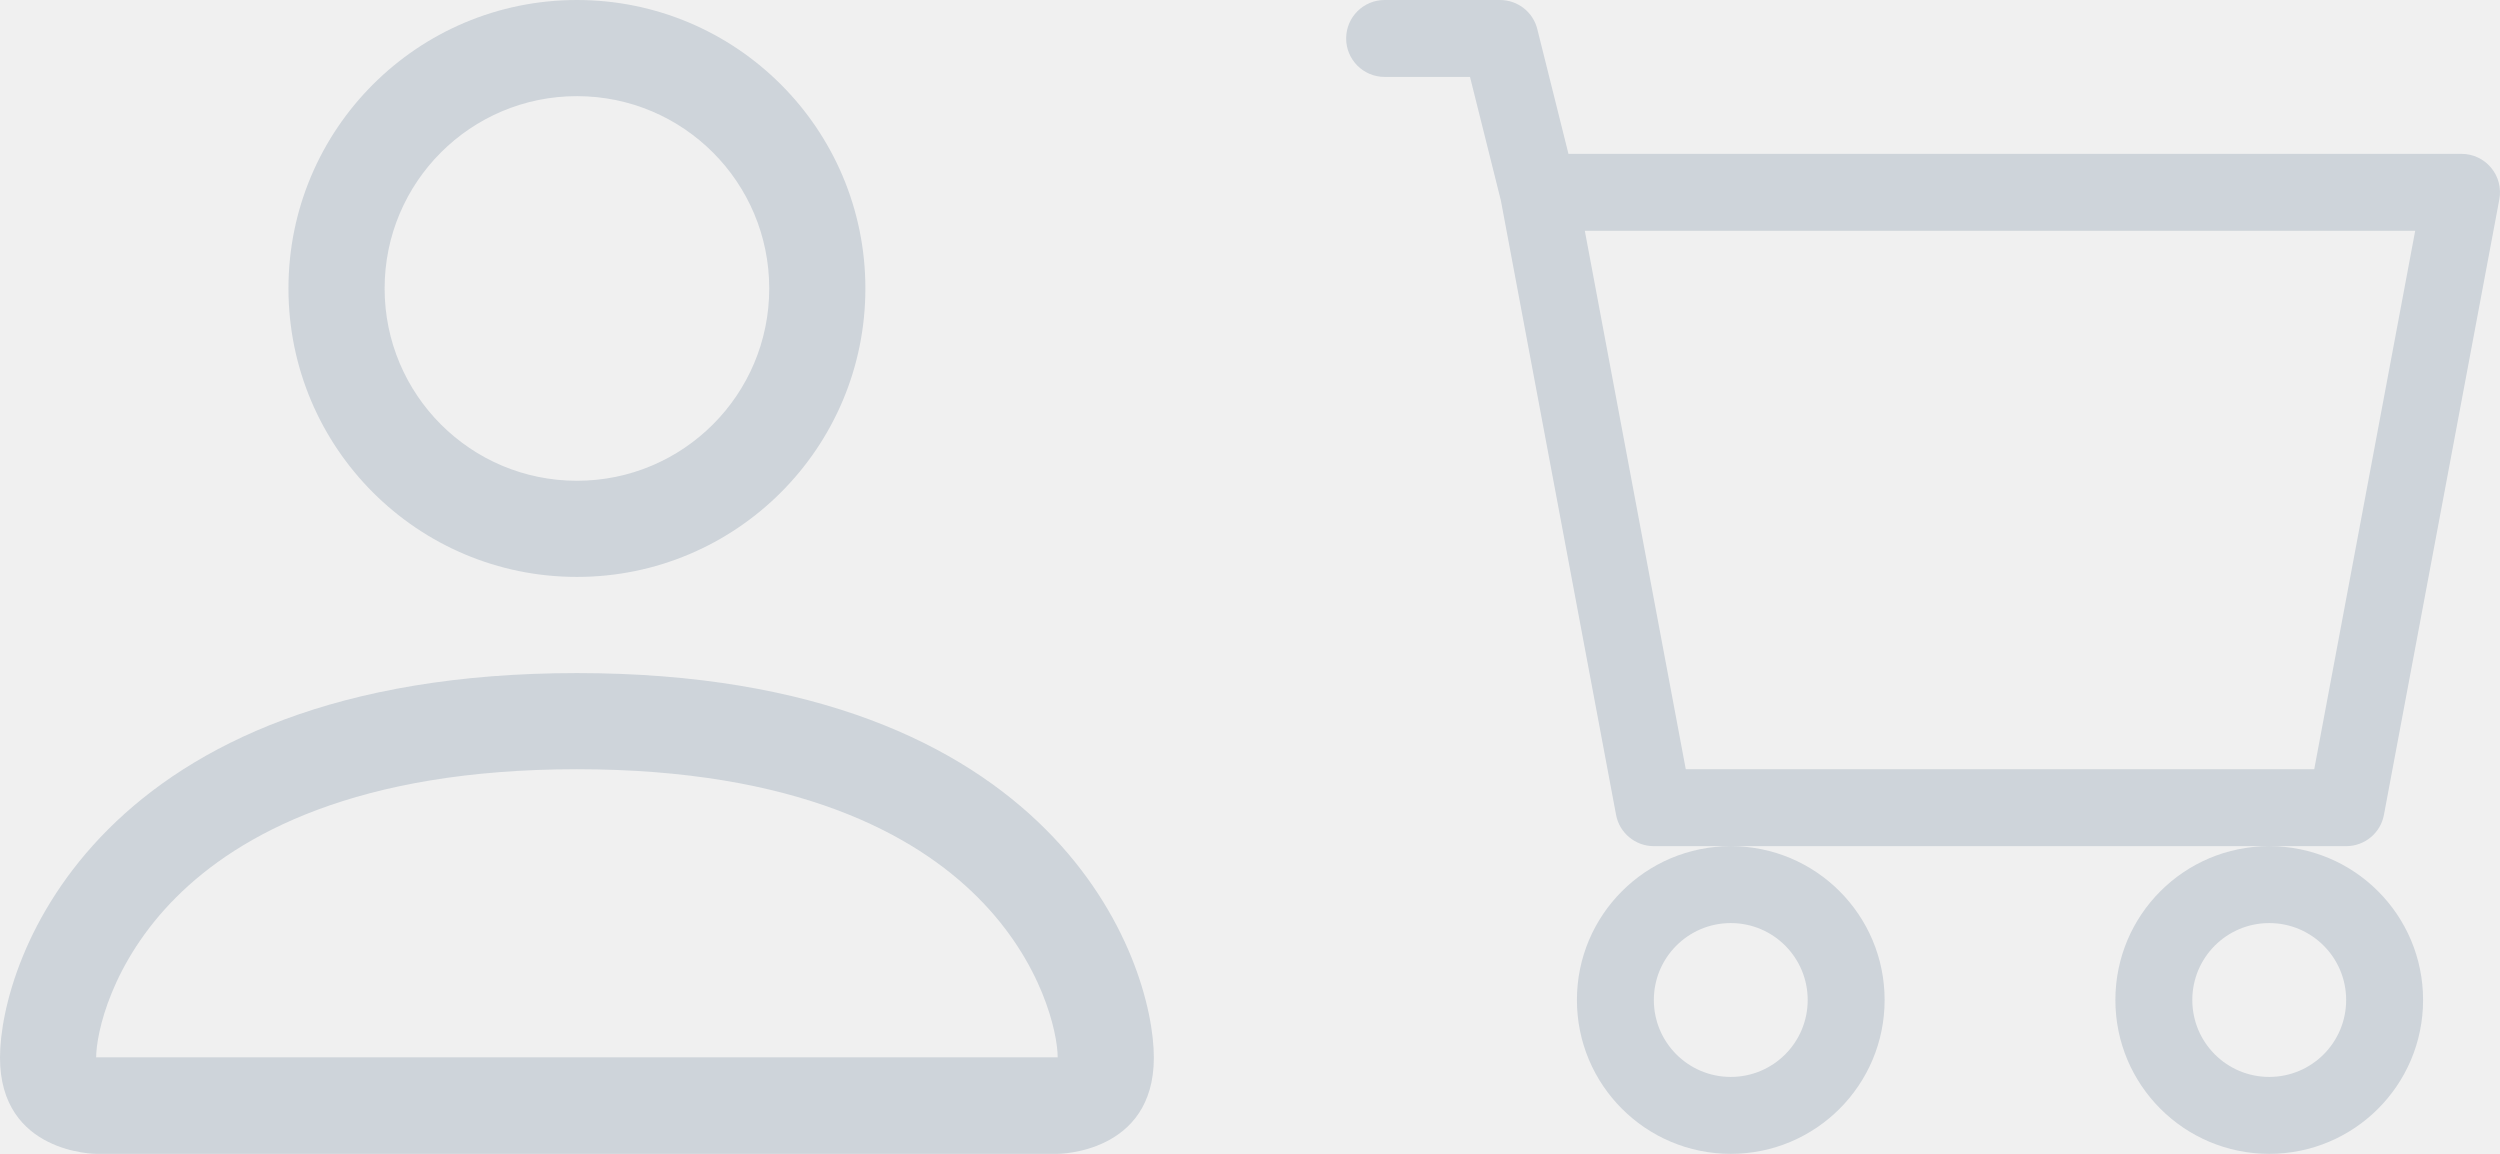
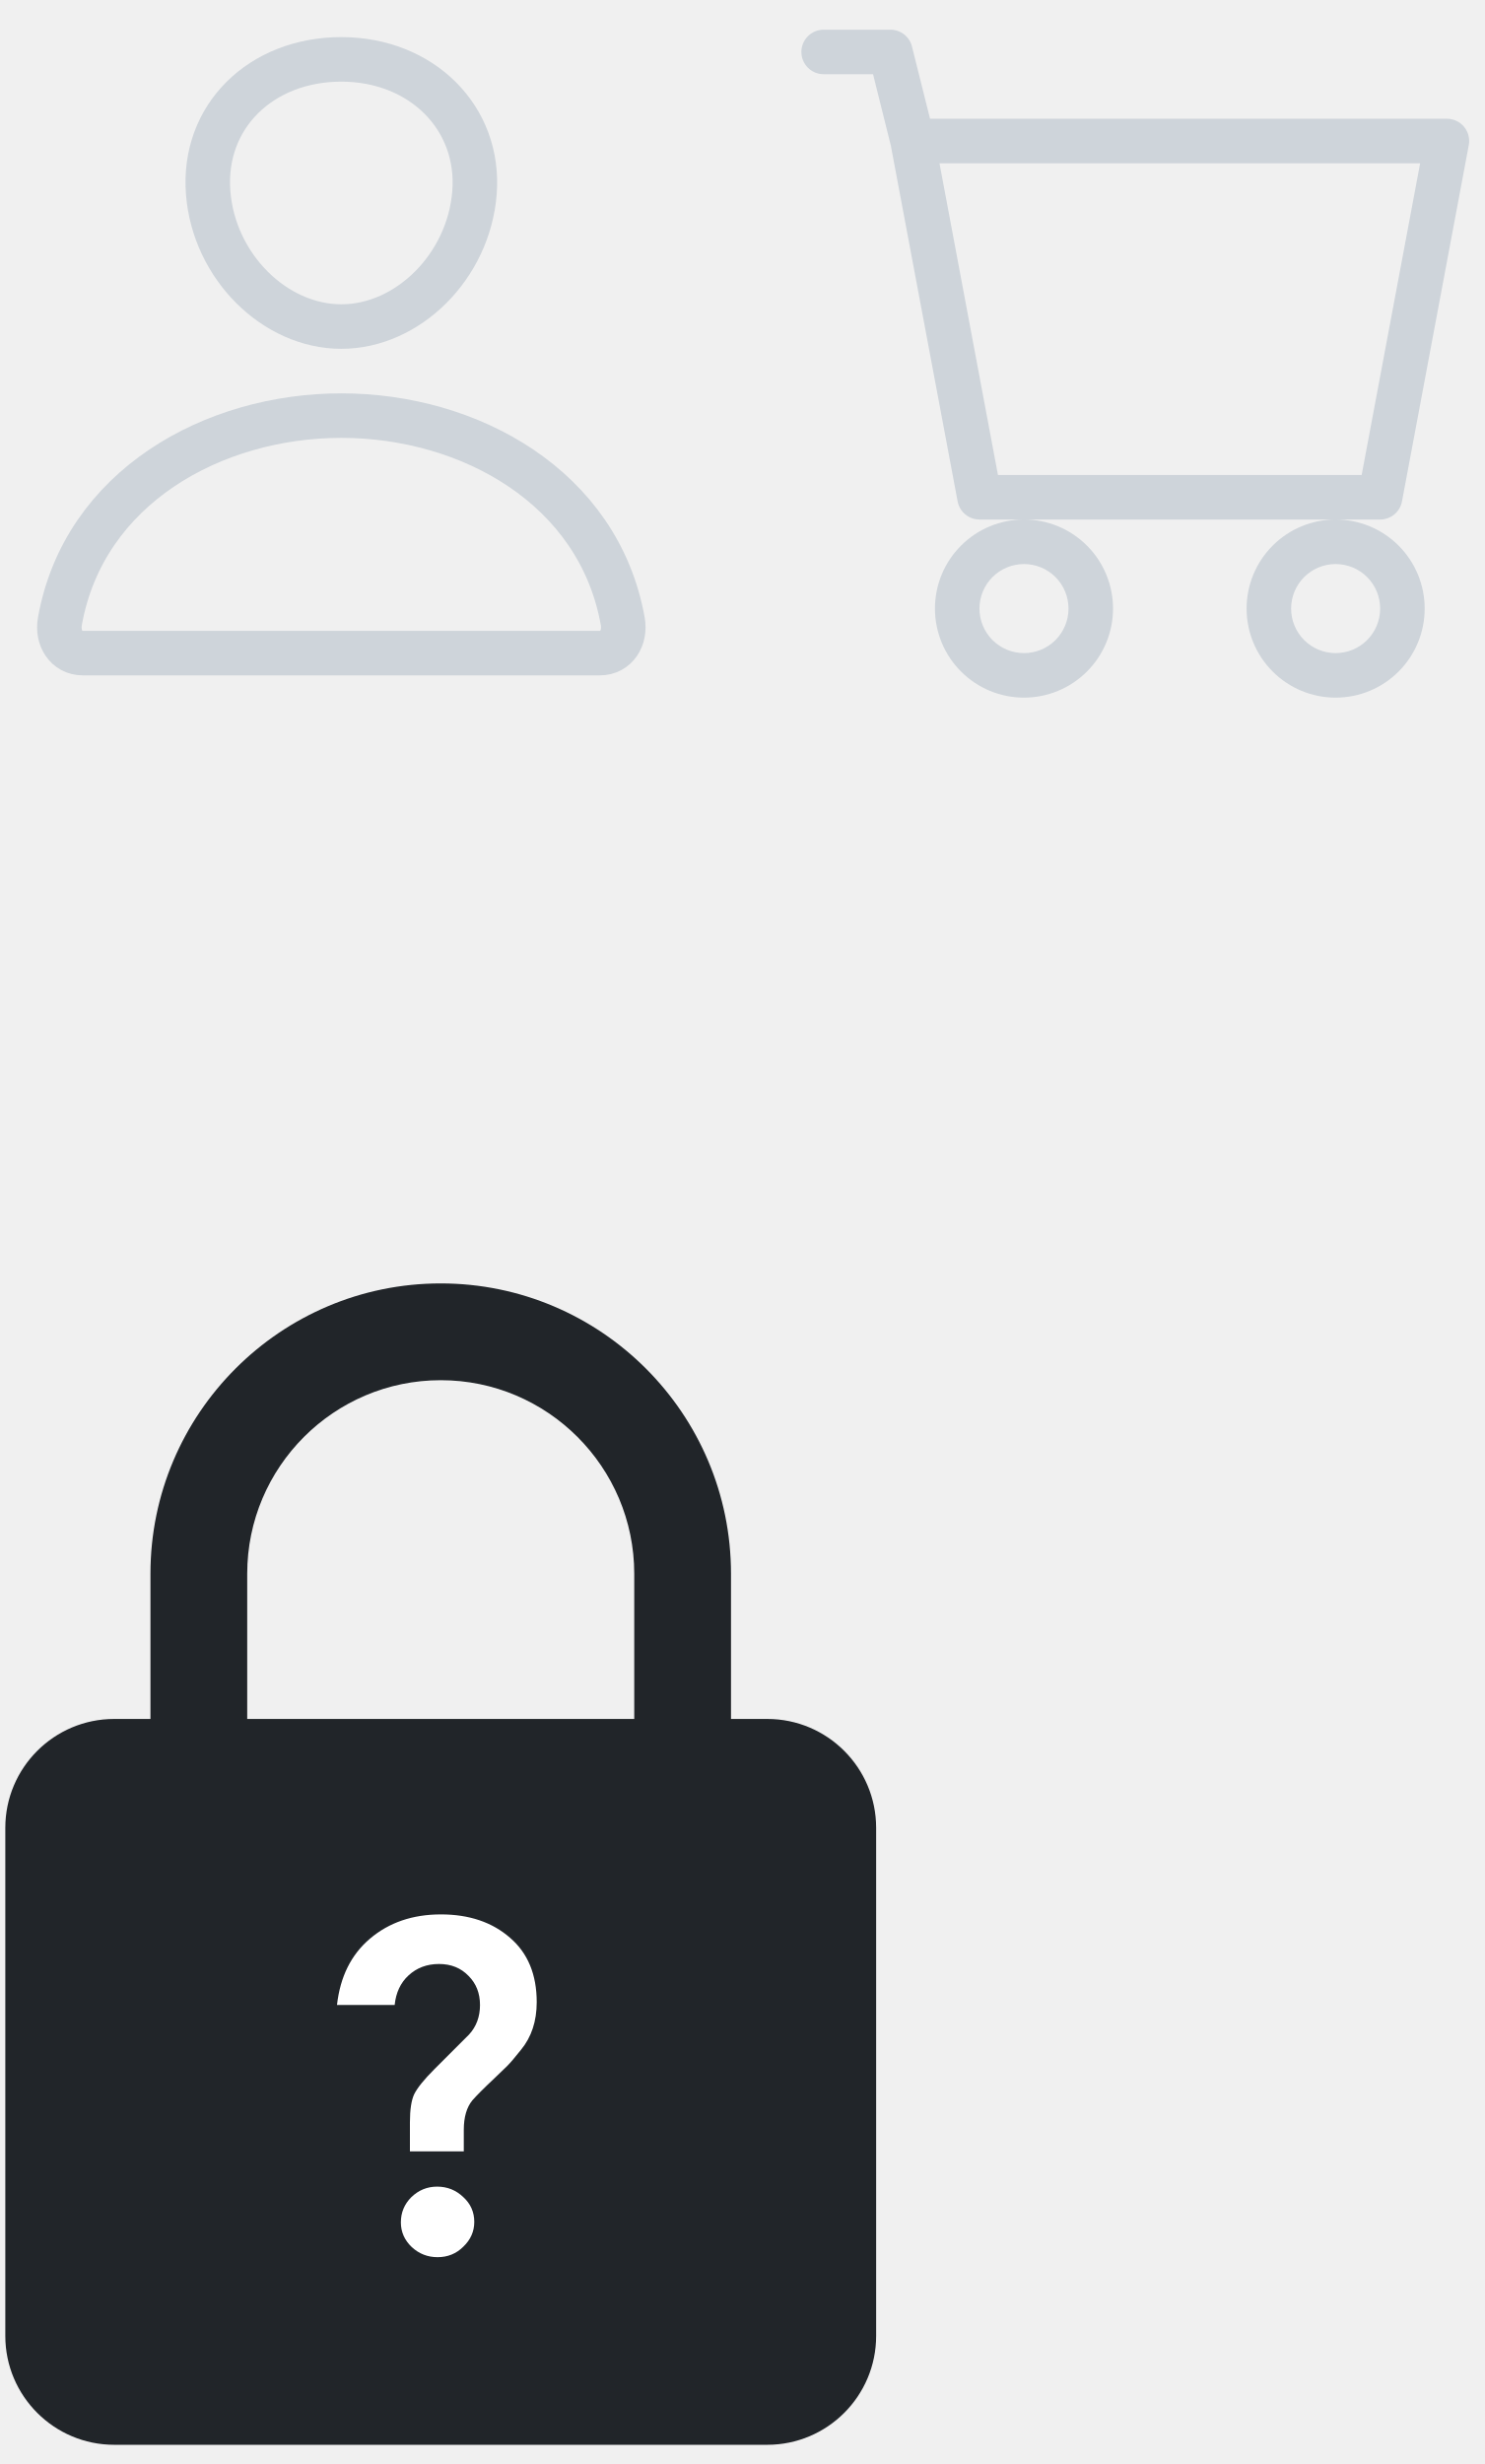
- <svg xmlns="http://www.w3.org/2000/svg" viewBox="0 0 26 12" fill="none">
-   <path d="M14 0.4C14 0.179 14.179 0 14.4 0H15.6C15.784 0 15.944 0.125 15.988 0.303L16.312 1.6H25.6C25.719 1.6 25.832 1.653 25.908 1.745C25.984 1.836 26.015 1.957 25.993 2.074L24.793 8.474C24.758 8.663 24.593 8.8 24.4 8.8H23.6H18H17.2C17.008 8.8 16.842 8.663 16.807 8.474L15.609 2.085L15.288 0.8H14.4C14.179 0.8 14 0.621 14 0.4ZM16.482 2.4L17.532 8H24.068L25.118 2.4H16.482ZM18 8.8C17.116 8.8 16.4 9.516 16.4 10.4C16.4 11.284 17.116 12 18 12C18.884 12 19.6 11.284 19.6 10.4C19.6 9.516 18.884 8.8 18 8.8ZM23.6 8.8C22.716 8.8 22 9.516 22 10.4C22 11.284 22.716 12 23.6 12C24.484 12 25.2 11.284 25.2 10.4C25.2 9.516 24.484 8.8 23.6 8.8ZM18 9.6C18.442 9.6 18.8 9.958 18.8 10.4C18.8 10.842 18.442 11.2 18 11.2C17.558 11.2 17.2 10.842 17.2 10.4C17.2 9.958 17.558 9.6 18 9.6ZM23.6 9.6C24.042 9.6 24.4 9.958 24.4 10.4C24.4 10.842 24.042 11.2 23.6 11.2C23.158 11.2 22.8 10.842 22.8 10.4C22.8 9.958 23.158 9.6 23.6 9.6Z" fill="#CED4DA" />
-   <path d="M6 6C7.657 6 9 4.657 9 3C9 1.343 7.657 0 6 0C4.343 0 3 1.343 3 3C3 4.657 4.343 6 6 6ZM8 3C8 4.105 7.105 5 6 5C4.895 5 4 4.105 4 3C4 1.895 4.895 1 6 1C7.105 1 8 1.895 8 3Z" fill="#CED4DA" />
-   <path d="M12 11C12 12 11 12 11 12H1C1 12 0 12 0 11C0 10 1 7 6 7C11 7 12 10 12 11ZM11 10.996C10.999 10.75 10.846 10.01 10.168 9.332C9.516 8.68 8.289 8 6 8C3.711 8 2.484 8.68 1.832 9.332C1.154 10.01 1.001 10.75 1 10.996H11Z" fill="#CED4DA" />
+ <svg xmlns="http://www.w3.org/2000/svg" width="50" height="83" viewBox="0 0 50 83" fill="none">
+   <g id="Group 2">
+     <g id="Group 1">
+       <g id="person-outline">
+         <path id="Vector" d="M15.986 6.5C15.786 8.978 13.743 11 11.5 11C9.257 11 7.211 8.979 7.014 6.5C6.81 3.922 8.798 2 11.5 2C14.202 2 16.189 3.969 15.986 6.5Z" stroke="#CED4DA" stroke-width="1.5" stroke-linecap="round" stroke-linejoin="round" />
+         <path id="Vector_2" d="M11.5 14C7.195 14 2.826 16.4 2.018 20.93C1.92 21.476 2.226 22 2.792 22H20.208C20.774 22 21.079 21.476 20.982 20.93C20.173 16.4 15.804 14 11.5 14Z" stroke="#CED4DA" stroke-width="1.5" stroke-miterlimit="10" />
+       </g>
+       <g id="cart">
+         <path id="Vector_3" d="M27 1.75C27 1.551 27.079 1.36 27.22 1.22C27.36 1.079 27.551 1 27.75 1H30C30.167 1 30.33 1.056 30.462 1.159C30.593 1.262 30.687 1.406 30.727 1.569L31.335 4H48.75C48.86 4 48.969 4.024 49.069 4.071C49.168 4.118 49.256 4.186 49.327 4.271C49.397 4.356 49.448 4.455 49.475 4.562C49.503 4.668 49.507 4.78 49.486 4.888L47.236 16.888C47.204 17.06 47.113 17.215 46.979 17.327C46.844 17.439 46.675 17.5 46.5 17.5H33C32.825 17.5 32.656 17.439 32.521 17.327C32.387 17.215 32.296 17.06 32.264 16.888L30.015 4.91L29.415 2.5H27.75C27.551 2.5 27.36 2.421 27.22 2.28C27.079 2.14 27 1.949 27 1.75ZM31.653 5.5L33.623 16H45.877L47.847 5.5H31.653ZM34.5 17.5C33.704 17.5 32.941 17.816 32.379 18.379C31.816 18.941 31.5 19.704 31.5 20.5C31.5 21.296 31.816 22.059 32.379 22.621C32.941 23.184 33.704 23.5 34.5 23.5C35.296 23.5 36.059 23.184 36.621 22.621C37.184 22.059 37.5 21.296 37.5 20.5C37.5 19.704 37.184 18.941 36.621 18.379C36.059 17.816 35.296 17.5 34.5 17.5ZM45 17.5C44.204 17.5 43.441 17.816 42.879 18.379C42.316 18.941 42 19.704 42 20.5C42 21.296 42.316 22.059 42.879 22.621C43.441 23.184 44.204 23.5 45 23.5C45.796 23.5 46.559 23.184 47.121 22.621C47.684 22.059 48 21.296 48 20.5C48 19.704 47.684 18.941 47.121 18.379C46.559 17.816 45.796 17.5 45 17.5ZM34.5 19C34.898 19 35.279 19.158 35.561 19.439C35.842 19.721 36 20.102 36 20.5C36 20.898 35.842 21.279 35.561 21.561C35.279 21.842 34.898 22 34.5 22C34.102 22 33.721 21.842 33.439 21.561C33.158 21.279 33 20.898 33 20.5C33 20.102 33.158 19.721 33.439 19.439C33.721 19.158 34.102 19 34.5 19ZM45 19C45.398 19 45.779 19.158 46.061 19.439C46.342 19.721 46.5 20.102 46.5 20.5C46.5 20.898 46.342 21.279 46.061 21.561C45.779 21.842 45.398 22 45 22C44.602 22 44.221 21.842 43.939 21.561C43.658 21.279 43.5 20.898 43.5 20.5C43.5 20.102 43.658 19.721 43.939 19.439C44.221 19.158 44.602 19 45 19Z" fill="#CED4DA" />
+       </g>
+     </g>
+     <g id="Frame" clip-path="url(#clip0_10_9)">
+       <path id="Vector_4" d="M25.852 57.903H24.629V53.013C24.629 47.619 20.243 43.232 14.849 43.232C9.455 43.232 5.069 47.619 5.069 53.013V57.903H3.846C1.825 57.903 0.179 59.547 0.179 61.57V78.686C0.179 80.708 1.825 82.353 3.846 82.353H25.852C27.873 82.353 29.519 80.708 29.519 78.686V61.57C29.519 59.547 27.873 57.903 25.852 57.903ZM8.329 53.013C8.329 49.417 11.253 46.492 14.849 46.492C18.445 46.492 21.369 49.417 21.369 53.013V57.903H8.329V53.013Z" fill="#212529" />
+       <path id="Vector_5" d="M15.626 72.468H13.811V71.489C13.811 71.061 13.86 70.745 13.956 70.541C14.063 70.327 14.288 70.049 14.63 69.706L15.803 68.534C16.049 68.266 16.172 67.935 16.172 67.538C16.172 67.142 16.044 66.816 15.787 66.559C15.53 66.291 15.198 66.157 14.791 66.157C14.384 66.157 14.041 66.286 13.763 66.543C13.496 66.789 13.34 67.121 13.297 67.538H11.354C11.461 66.586 11.831 65.842 12.463 65.306C13.105 64.76 13.902 64.487 14.855 64.487C15.808 64.487 16.584 64.75 17.184 65.274C17.783 65.788 18.083 66.511 18.083 67.442C18.083 68.085 17.906 68.62 17.553 69.048C17.349 69.305 17.194 69.487 17.087 69.594C16.98 69.701 16.836 69.84 16.654 70.011C16.482 70.172 16.332 70.317 16.204 70.445C16.086 70.563 15.99 70.665 15.915 70.75C15.722 70.986 15.626 71.317 15.626 71.746V72.468ZM14.743 76.033C14.411 76.033 14.122 75.921 13.876 75.696C13.629 75.461 13.506 75.182 13.506 74.861C13.506 74.529 13.624 74.246 13.86 74.01C14.106 73.774 14.395 73.657 14.727 73.657C15.069 73.657 15.364 73.774 15.61 74.01C15.856 74.235 15.979 74.513 15.979 74.845C15.979 75.166 15.856 75.445 15.61 75.68C15.374 75.915 15.085 76.033 14.743 76.033Z" fill="white" />
+     </g>
+   </g>
+   <defs>
+     <clipPath id="clip0_10_9">
+       <rect width="30" height="40" fill="white" transform="translate(0 43)" />
+     </clipPath>
+   </defs>
</svg>
